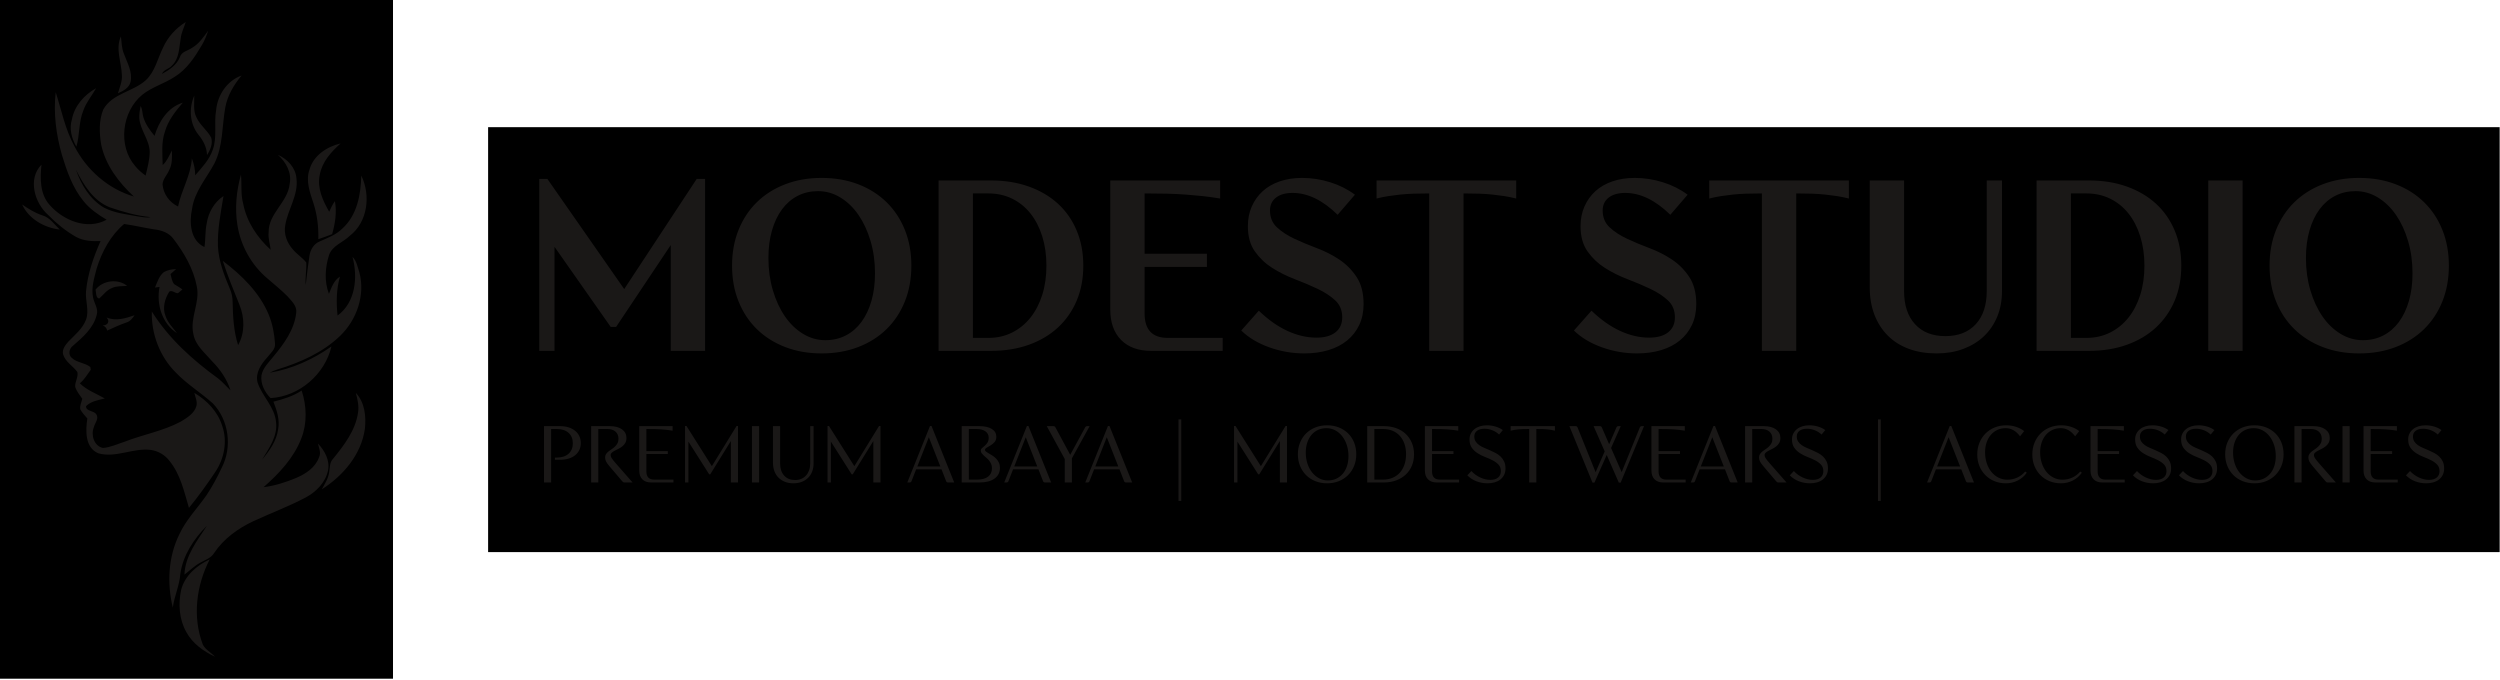
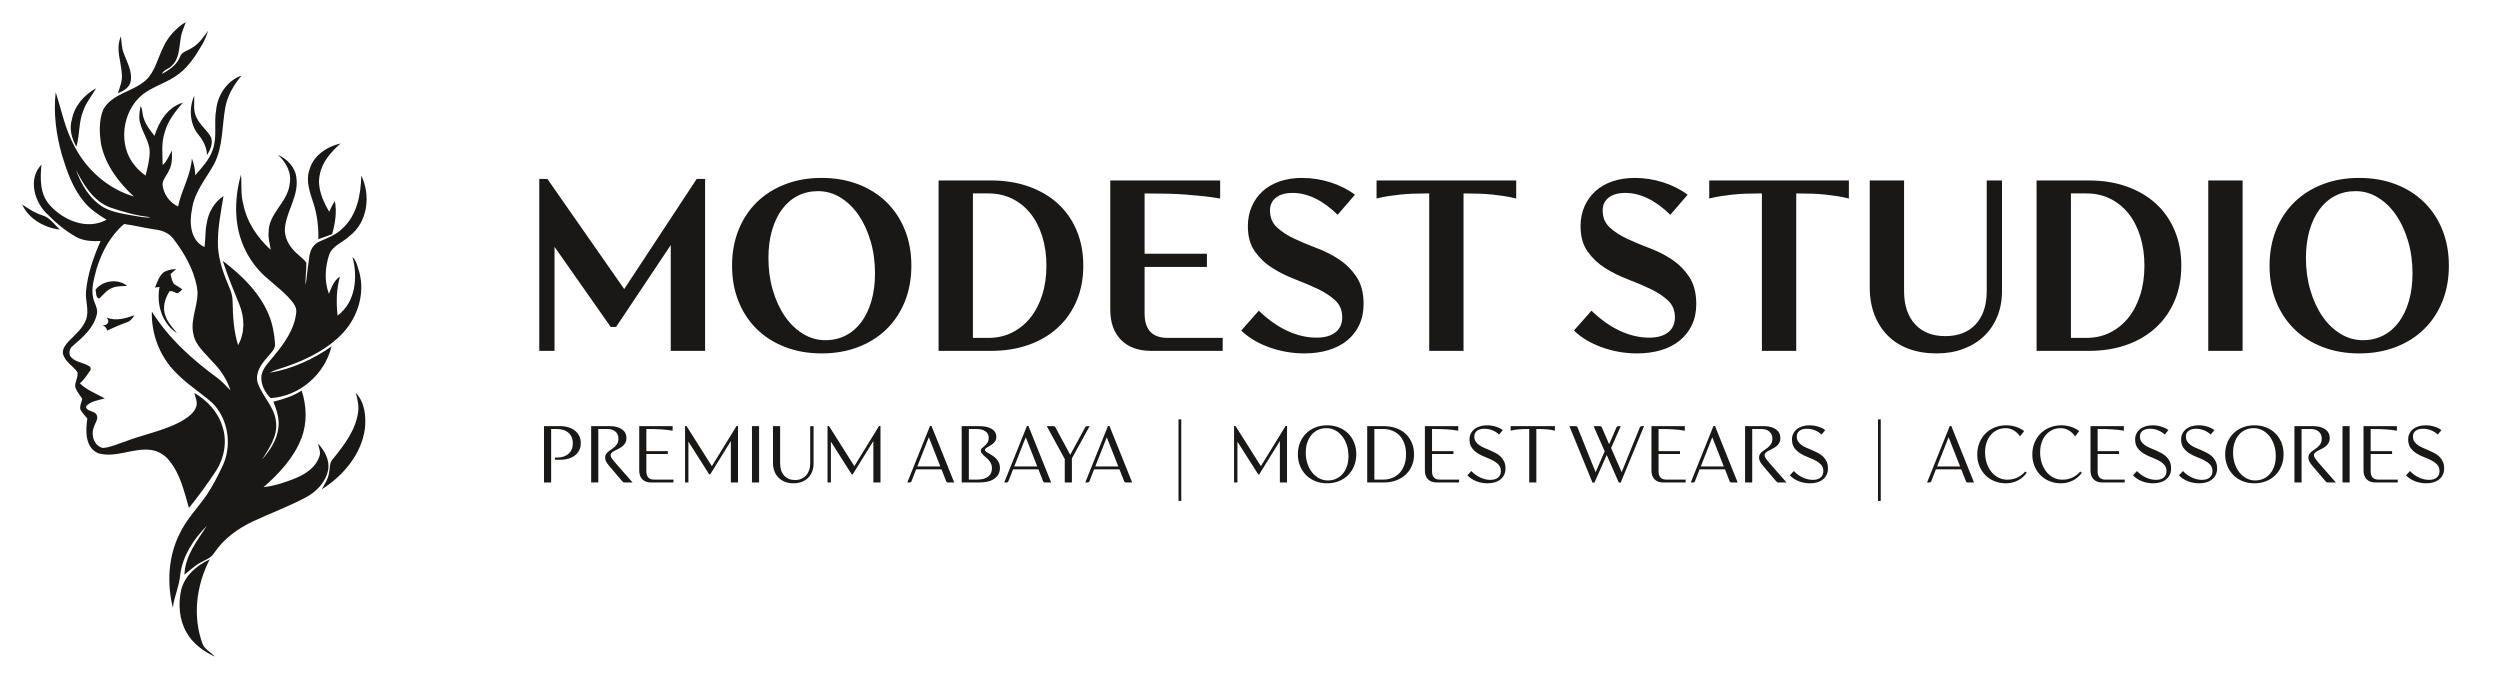
<svg xmlns="http://www.w3.org/2000/svg" version="1.1" width="368.0" height="100.0" viewBox="0 0 368.0 100.0">
  <g id="emblem" transform="matrix(0.325, 0, 0, 0.325, 0, 0)">
-     <path transform="matrix(1,0,0,-1,-209.4,451.1756)" d="M209.4 143.776H387.4V451.176H209.4Z" clip-rule="evenodd" />
    <path transform="matrix(1,0,0,-1,-209.4,451.1756)" d="M283.274 429.664C285.414 434.456 289.111 438.444 293.538 441.225 292.791 438.784 291.567 436.482 291.26 433.921 290.497 429.689 290.676 424.728 287.32 421.525 286.022 419.896 283.582 419.742 282.74 417.691 286.047 419.475 289.387 421.663 290.878 425.295 291.6 427.824 294.478 428.157 296.367 429.502 299.536 431.327 301.579 434.407 303.687 437.277 302.941 435.039 302.082 432.818 300.858 430.792 297.647 425.319 294.007 419.75 288.479 416.354 283.793 413.297 278.232 411.773 273.838 408.247 264.597 400.659 262.667 385.127 270.644 375.958 271.974 374.288 273.62 372.902 275.346 371.645 276.173 375.18 277.178 378.738 277.203 382.387 277.105 387.915 272.825 392.269 272.485 397.749 272.444 399.565 272.719 401.372 273.068 403.156 274.016 401.648 273.814 399.791 274.316 398.138 275.265 394.936 277.292 392.187 279.391 389.642 281.345 396.119 285.382 402.605 292.208 404.68 288.851 400.756 285.536 396.614 284.101 391.555 282.383 386.683 282.999 381.462 283.08 376.412 285.058 378.195 286.022 380.717 287.247 383.019 287.336 380.012 287.49 376.841 286.014 374.109 285.115 371.913 283.169 370.137 283.015 367.681 283.372 363.36 286.136 359.477 290.051 357.645 291.567 365.095 295.84 371.734 296.301 379.436 297.258 376.988 297.81 374.418 297.81 371.775 300.858 375.301 304.23 378.82 305.754 383.335 307.862 389.107 306.224 395.349 307.286 401.291 307.918 408.117 312.24 414.627 318.822 416.978 315.344 412.778 312.45 407.987 311.445 402.556 309.905 394.076 310.48 385.038 306.508 377.141 302.925 370.421 297.461 364.398 296.391 356.583 295.061 350.503 295.548 342.267 301.992 339.284 302.576 342.842 302.244 346.498 303.03 350.025 303.76 354.929 306.451 359.639 310.626 362.388 309.378 354.791 307.829 347.18 308.113 339.438 308.502 332.83 310.893 326.564 313.447 320.533 314.315 318.62 314.744 316.544 314.76 314.445 314.89 307.862 315.223 301.182 317.241 294.867 320.395 300.428 320.233 307.367 317.833 313.18 315.174 319.747 312.466 326.297 310.286 333.041 318.854 326.548 326.985 318.685 331.152 308.567 332.847 304.457 333.633 300.031 333.965 295.621 334.265 292.954 331.882 291.211 330.447 289.306 327.674 286.25 324.935 282.269 326.061 277.932 328.169 271.617 333.852 266.834 334.435 259.952 335.197 253.604 331.233 248.148 328.104 243.017 331.444 246.997 334.678 251.464 335.376 256.758 336.194 261.038 334.784 265.302 333.236 269.25 337.719 270.361 342.137 271.723 346.036 274.292 348.306 267.305 348.606 259.554 345.882 252.639 342.501 243.763 335.773 236.694 328.769 230.516 333.876 231.14 338.813 232.746 343.556 234.716 347.868 236.564 352.245 239.401 353.883 244.038 354.929 246.073 353.859 248.246 353.413 250.28 356.461 247.078 358.909 242.636 357.969 238.072 356.826 232.64 352.57 228.344 347.787 225.823 340.134 221.778 332.004 218.753 324.156 215.122 317.176 211.839 310.675 207.161 306.362 200.668 304.976 198.39 302.333 197.587 300.136 196.331 297.469 194.92 295.337 192.731 292.945 190.924 293.221 199.436 298.693 206.221 303.111 213.038 297.169 207.113 292.257 199.654 291.073 191.207 290.684 185.97 288.357 181.171 287.668 175.983 285.001 186.943 285.568 198.949 290.619 209.164 293.643 215.738 298.799 220.967 302.901 226.844 305.584 230.825 307.813 235.08 309.864 239.418 314.647 248.691 313.082 260.965 305.77 268.496 300.347 273.36 294.032 277.186 288.99 282.48 281.775 289.671 277.867 299.934 278.167 310.091 285.763 297.932 296.626 288.155 308.154 279.797 310.229 278.2 311.899 276.165 313.804 274.374 312.183 279.432 309.118 283.899 305.389 287.636 302.179 291.389 297.883 294.745 296.983 299.885 295.28 307.214 300.112 314.169 298.531 321.489 296.999 329.483 292.743 336.722 287.855 343.118 285.828 345.801 282.496 346.936 279.27 347.285 274.697 347.974 270.198 349.093 265.626 349.725 259.506 344.593 255.566 337.2 253.198 329.645 252.129 325.332 250.613 320.873 251.561 316.382 252.08 313.756 254.066 311.307 253.191 308.527 251.747 302.593 246.875 298.401 242.449 294.575 240.698 293.343 240.187 290.498 241.946 289.038 244.273 286.882 247.832 286.923 250.313 284.945 250.361 284.636 250.458 284.012 250.507 283.696 248.951 281.58 247.629 279.262 245.562 277.559 248.74 274.422 253.045 272.898 256.863 270.709 253.904 269.947 250.678 269.493 248.391 267.248 248.172 264.856 251.836 265.269 252.955 263.6 254.407 261.605 252.331 259.571 251.877 257.601 250.491 254.123 252.031 249.105 256.036 248.286 259.392 248.529 262.481 250.053 265.659 251.042 274.114 254.366 283.258 255.914 291.308 260.235 294.153 261.97 297.469 263.94 298.393 267.385 298.839 269.38 297.85 271.309 297.42 273.222 303.168 269.826 308.121 264.678 310.075 258.176 312.499 251.245 310.942 243.39 306.897 237.383 303.16 231.805 299.245 226.341 294.98 221.145 292.8 228.482 291.13 236.337 286.168 242.409 284.158 245.1 281.045 246.924 277.721 247.394 269.736 248.432 261.832 243.609 253.928 245.87 247.84 248.4 248.132 256.198 248.958 261.646 247.808 262.935 246.608 264.216 245.781 265.748 245.424 267.394 246.316 268.974 246.673 270.547 245.473 272.266 244.095 273.936 243.454 275.971 243.268 278.273 244.97 280.372 244.443 282.683 242.425 285.488 238.931 287.255 237.95 290.773 237.447 293.043 239.085 294.972 240.455 296.561 243.373 299.544 246.794 302.317 248.334 306.33 249.915 310.529 247.97 314.931 248.359 319.236 249.105 327.164 251.739 334.752 254.95 341.999 251.18 341.837 247.248 342.024 243.86 343.864 239.198 346.523 235.015 349.911 231.279 353.746 225.068 359.177 221.818 370.105 228.19 376.614 227.549 370.413 227.428 363.328 231.854 358.383 237.991 351.346 248.902 346.798 257.682 351.662 253.847 353.964 250.061 356.518 247.248 360.053 242.303 366.092 239.693 373.607 237.447 380.976 234.837 390.185 233.54 399.865 234.634 409.414 237.261 401.226 238.906 392.617 243.081 385.005 248.594 374.231 258.362 365.622 270.036 362.161 263.178 368.508 257.203 376.347 255.225 385.661 254.374 390.899 254.131 396.541 256.157 401.543 260.187 408.879 269.655 409.568 275.467 414.87 279.683 418.826 280.769 424.687 283.274 429.664ZM256.474 357.15C261.24 354.645 266.696 354.119 271.909 353.154 273.79 352.903 275.711 352.416 277.608 352.838 271.285 353.421 265.132 355.221 259.141 357.264 251.634 360.207 247.256 367.43 243.795 374.296 246.154 367.527 250.151 360.855 256.474 357.15ZM264.604 417.213C264.402 423.017 261.597 429.024 264.159 434.675 264.532 432.048 264.459 429.316 265.529 426.827 267.004 422.766 269.509 418.607 268.544 414.14 267.928 411.392 265.196 409.933 262.813 408.928 263.599 411.643 264.84 414.319 264.604 417.213ZM241.971 397.108C243.122 403.261 247.597 408.255 252.948 411.238 251.058 407.866 248.464 404.874 247.175 401.186 244.979 395.957 245.578 390.112 243.99 384.737 241.849 388.45 240.658 392.893 241.971 397.108ZM299.269 390.169C295.28 395.098 294.899 402.183 297.388 407.882 297.461 404.575 296.804 401.024 298.401 397.96 299.998 394.474 303.306 392.179 305.065 388.815 305.876 386.075 304.66 383.23 303.16 380.952 303.055 384.445 301.457 387.534 299.269 390.169ZM349.595 374.426C351.386 380.79 357.531 384.794 363.684 386.213 359.388 382.395 355.253 377.839 354.224 371.978 352.943 366.06 355.618 360.288 358.496 355.278 359.234 356.94 360.02 358.593 361.09 360.077 362.022 355.099 361.204 349.936 359.825 345.12 357.767 344.318 355.683 343.547 353.583 342.85 353.705 348.29 353.097 353.762 351.419 358.95 349.822 363.887 347.731 369.262 349.595 374.426ZM335.23 381.065C339.583 379.152 343.312 375.261 343.677 370.332 344.609 362.793 339.786 356.397 338.61 349.23 337.816 345.226 339.397 341.132 342.088 338.173 343.88 335.992 346.368 334.509 348.119 332.287 348.29 328.883 347.56 325.486 347.876 322.073 348.379 326.515 348.898 330.95 349.562 335.368 349.968 338.051 351.532 340.735 354.127 341.796 357.726 343.426 361.617 344.78 364.454 347.658 371.15 353.689 372.845 363.06 373.031 371.653 377.392 362.76 375.982 350.641 367.835 344.382 364.819 341.383 359.988 340.021 358.455 335.716 356.632 330.05 356.226 323.727 358.383 318.093 359.534 320.93 360.612 324.205 363.376 325.883 361.714 320.16 361.666 314.153 362.29 308.259 370.494 314.242 371.531 325.689 369.051 334.825 370.972 332.952 371.353 330.18 372.18 327.756 374.896 317.525 370.988 306.346 363.506 299.107 355.634 291.495 345.347 286.988 335.003 283.826 333.811 283.437 332.636 282.966 331.541 282.358 341.642 284.037 351.168 288.406 359.526 294.251 356.526 281.605 344.982 271.633 331.947 270.863 329.296 273.555 327.358 277.251 327.82 281.118 328.437 284.58 331.144 287.052 333.228 289.687 338.002 295.434 342.737 301.863 343.564 309.516 344.001 312.621 341.447 314.834 339.624 316.958 336.786 319.836 333.609 322.357 330.569 325.016 323.273 331.096 318.392 339.924 316.917 349.287 315.709 356.883 316.463 364.714 318.538 372.099 318.984 367.681 318.352 363.158 319.568 358.812 321.141 350.697 325.948 343.539 331.995 338.043 331.703 340.669 330.771 343.231 331.071 345.899 330.893 354.475 339.77 359.566 340.597 367.867 341.642 372.926 338.926 377.806 335.23 381.065ZM219.418 358.569C222.288 356.583 225.263 354.711 228.619 353.624 232.024 352.651 234.018 349.49 236.483 347.196 229.478 348.014 222.426 351.986 219.418 358.569ZM283.631 327.942C285.317 328.875 287.255 329.272 289.168 329.28 288.333 328.518 287.49 327.772 286.622 327.042 287.052 325.502 287.239 323.767 288.276 322.478 289.532 321.684 290.854 320.995 292.029 320.071 291.373 319.471 290.692 318.903 289.986 318.368 288.616 318.328 287.449 319.876 286.087 319.114 284.061 315.88 282.869 311.729 284.377 308.04 285.366 305.017 287.701 302.763 289.557 300.274 282.74 304.668 280.145 313.504 281.661 321.214 281.142 321.149 280.113 321.011 279.602 320.946 280.64 323.419 281.45 326.199 283.631 327.942ZM252.68 319.973C255.874 324.205 262.837 325.097 266.972 321.692 264.678 321.481 262.246 321.74 260.097 320.719 257.682 319.811 256.206 317.582 254.317 315.961 252.696 316.244 252.996 318.709 252.68 319.973ZM257.673 307.384C261.856 305.592 266.299 307.011 270.352 308.397 269.404 307.019 268.35 305.592 266.655 305.114 263.672 304.101 260.819 302.747 257.949 301.45 257.714 302.584 257.033 303.355 255.898 303.776 258.184 303.801 259.319 305.544 257.673 307.384ZM371.556 264.24C372.058 267.28 371.345 270.296 370.559 273.222 374.645 268.926 375.285 262.53 374.661 256.903 373.015 245.295 364.803 235.664 355.156 229.552 356.493 232 358.082 234.424 358.472 237.237 358.853 239.345 358.626 241.76 360.263 243.39 365.241 249.535 370.372 256.19 371.556 264.24ZM291.454 184.016C293.067 190.445 298.564 195.139 304.384 197.814 298.296 186.043 296.488 171.8 301.255 159.259 302.422 156.875 305.016 155.676 306.743 153.746 301.539 156.203 296.561 159.745 293.772 164.917 290.53 170.665 290.076 177.661 291.454 184.016" fill="#1A1817" />
  </g>
  <g id="wordmark" transform="matrix(0.75, 0, 0, 0.75, 71.85, 18.72)">
-     <path transform="matrix(1,0,0,-1,-100,138.3148)" d="M100 54.915H494.8V138.315H100Z" clip-rule="evenodd" />
    <path transform="matrix(1,0,0,-1,-100,138.3148)" d="M126.712 106.541 111.636 128.156H110.039V94.411H113.034V114.828L124.066 99.103H125.115L135.847 115.177V94.411H142.586V128.156H140.939ZM147.878 111.134C147.878 108.572 148.302 106.233 149.151 104.12 149.999 102.007 151.197 100.193 152.745 98.679 154.292 97.165 156.148 95.992 158.311 95.16 160.474 94.328 162.853 93.912 165.45 93.912 168.078 93.912 170.475 94.328 172.638 95.16 174.801 95.992 176.656 97.165 178.204 98.679 179.751 100.193 180.949 102.007 181.798 104.12 182.646 106.233 183.071 108.572 183.071 111.134 183.071 113.697 182.646 116.034 181.798 118.147 180.949 120.261 179.751 122.075 178.204 123.589 176.656 125.103 174.801 126.276 172.638 127.108 170.475 127.94 168.078 128.356 165.45 128.356 162.853 128.356 160.474 127.94 158.311 127.108 156.148 126.276 154.292 125.103 152.745 123.589 151.197 122.075 149.999 120.261 149.151 118.147 148.302 116.034 147.878 113.697 147.878 111.134ZM155.016 112.632C155.016 114.628 155.249 116.434 155.715 118.048 156.181 119.662 156.838 121.043 157.687 122.191 158.536 123.339 159.559 124.221 160.757 124.837 161.955 125.452 163.286 125.76 164.75 125.76 166.315 125.76 167.779 125.344 169.143 124.512 170.508 123.68 171.689 122.541 172.688 121.093 173.686 119.645 174.476 117.94 175.059 115.976 175.641 114.013 175.933 111.899 175.933 109.636 175.933 107.64 175.7 105.834 175.233 104.22 174.768 102.606 174.111 101.225 173.262 100.077 172.413 98.929 171.39 98.047 170.192 97.431 168.994 96.815 167.662 96.507 166.198 96.507 164.634 96.507 163.17 96.924 161.805 97.756 160.441 98.588 159.26 99.727 158.261 101.175 157.263 102.623 156.472 104.328 155.89 106.292 155.307 108.255 155.016 110.369 155.016 112.632ZM198.695 94.411C201.424 94.411 203.904 94.81 206.133 95.609 208.363 96.408 210.268 97.539 211.849 99.004 213.43 100.468 214.653 102.223 215.518 104.27 216.383 106.317 216.816 108.605 216.816 111.134 216.816 113.663 216.383 115.959 215.518 118.023 214.653 120.086 213.43 121.842 211.849 123.289 210.268 124.737 208.363 125.86 206.133 126.659 203.904 127.458 201.424 127.857 198.695 127.857H188.412V94.411ZM195.151 96.957V125.311H198.196C199.893 125.311 201.441 124.97 202.839 124.288 204.237 123.605 205.435 122.64 206.433 121.392 207.431 120.144 208.205 118.647 208.754 116.9 209.303 115.152 209.578 113.231 209.578 111.134 209.578 109.037 209.303 107.124 208.754 105.393 208.205 103.663 207.431 102.173 206.433 100.926 205.435 99.677 204.237 98.704 202.839 98.005 201.441 97.306 199.893 96.957 198.196 96.957ZM244.172 94.411V96.957H233.389C230.361 96.957 228.847 98.554 228.847 101.749V110.884H241.077V113.48H228.847V125.311C230.511 125.311 231.983 125.294 233.264 125.261 234.546 125.228 235.761 125.169 236.909 125.086 238.057 125.003 239.172 124.903 240.253 124.787 241.335 124.67 242.475 124.512 243.673 124.312V127.857H222.107V102.548C222.107 99.985 222.815 97.989 224.229 96.557 225.643 95.126 227.615 94.411 230.145 94.411ZM270.13 125.061C268.699 126.126 267.077 126.942 265.263 127.507 263.449 128.073 261.61 128.356 259.747 128.356 258.149 128.356 256.693 128.131 255.379 127.682 254.064 127.233 252.949 126.592 252.034 125.76 251.119 124.928 250.404 123.93 249.888 122.765 249.372 121.6 249.114 120.302 249.114 118.871 249.114 116.875 249.572 115.227 250.487 113.93 251.402 112.632 252.542 111.55 253.906 110.685 255.271 109.819 256.76 109.079 258.374 108.463 259.988 107.847 261.477 107.215 262.842 106.566 264.206 105.917 265.346 105.168 266.261 104.32 267.176 103.471 267.634 102.365 267.634 101 267.634 99.736 267.193 98.754 266.311 98.055 265.429 97.356 264.19 97.007 262.592 97.007 260.695 97.007 258.79 97.448 256.876 98.33 254.963 99.212 253.091 100.534 251.26 102.298L247.816 98.404C249.247 97.007 251.077 95.909 253.307 95.11 255.537 94.311 257.833 93.912 260.196 93.912 261.927 93.912 263.507 94.128 264.938 94.561 266.369 94.993 267.592 95.626 268.607 96.458 269.622 97.29 270.413 98.305 270.978 99.503 271.544 100.701 271.827 102.065 271.827 103.596 271.827 105.759 271.37 107.531 270.454 108.912 269.539 110.293 268.408 111.433 267.06 112.332 265.712 113.231 264.239 113.979 262.642 114.578 261.045 115.177 259.572 115.793 258.224 116.425 256.876 117.058 255.745 117.798 254.83 118.647 253.915 119.495 253.457 120.602 253.457 121.966 253.457 123.031 253.848 123.872 254.63 124.487 255.412 125.103 256.502 125.411 257.9 125.411 260.862 125.411 263.807 123.98 266.735 121.118ZM284.706 125.311V94.411H291.445V125.311C292.61 125.311 293.65 125.294 294.566 125.261 295.481 125.228 296.337 125.169 297.136 125.086 297.935 125.003 298.709 124.903 299.458 124.787 300.206 124.67 300.98 124.512 301.779 124.312V127.857H274.373V124.312C275.172 124.512 275.946 124.67 276.694 124.787 277.443 124.903 278.217 125.003 279.016 125.086 279.814 125.169 280.671 125.228 281.586 125.261 282.502 125.294 283.542 125.311 284.706 125.311ZM335.424 125.061C333.993 126.126 332.371 126.942 330.557 127.507 328.743 128.073 326.905 128.356 325.041 128.356 323.444 128.356 321.988 128.131 320.673 127.682 319.359 127.233 318.244 126.592 317.329 125.76 316.413 124.928 315.698 123.93 315.182 122.765 314.666 121.6 314.408 120.302 314.408 118.871 314.408 116.875 314.866 115.227 315.781 113.93 316.696 112.632 317.836 111.55 319.201 110.685 320.565 109.819 322.054 109.079 323.668 108.463 325.282 107.847 326.772 107.215 328.136 106.566 329.501 105.917 330.64 105.168 331.555 104.32 332.471 103.471 332.928 102.365 332.928 101 332.928 99.736 332.488 98.754 331.605 98.055 330.724 97.356 329.484 97.007 327.887 97.007 325.99 97.007 324.084 97.448 322.171 98.33 320.257 99.212 318.385 100.534 316.555 102.298L313.11 98.404C314.541 97.007 316.372 95.909 318.601 95.11 320.831 94.311 323.127 93.912 325.49 93.912 327.221 93.912 328.802 94.128 330.233 94.561 331.664 94.993 332.887 95.626 333.902 96.458 334.917 97.29 335.707 98.305 336.273 99.503 336.839 100.701 337.122 102.065 337.122 103.596 337.122 105.759 336.664 107.531 335.749 108.912 334.834 110.293 333.702 111.433 332.354 112.332 331.006 113.231 329.534 113.979 327.937 114.578 326.339 115.177 324.866 115.793 323.519 116.425 322.171 117.058 321.039 117.798 320.124 118.647 319.209 119.495 318.751 120.602 318.751 121.966 318.751 123.031 319.142 123.872 319.924 124.487 320.706 125.103 321.796 125.411 323.194 125.411 326.156 125.411 329.101 123.98 332.03 121.118ZM350.001 125.311V94.411H356.74V125.311C357.905 125.311 358.945 125.294 359.86 125.261 360.775 125.228 361.632 125.169 362.431 125.086 363.229 125.003 364.003 124.903 364.752 124.787 365.501 124.67 366.274 124.512 367.073 124.312V127.857H339.667V124.312C340.466 124.512 341.24 124.67 341.989 124.787 342.738 124.903 343.511 125.003 344.31 125.086 345.109 125.169 345.966 125.228 346.881 125.261 347.796 125.294 348.836 125.311 350.001 125.311ZM397.125 106.142V127.857H394.129V106.142C394.129 103.38 393.414 101.217 391.983 99.653 390.552 98.088 388.555 97.306 385.993 97.306 383.463 97.306 381.483 98.088 380.052 99.653 378.621 101.217 377.906 103.38 377.906 106.142V127.857H371.166V106.891C371.166 104.894 371.474 103.097 372.09 101.5 372.706 99.902 373.579 98.538 374.711 97.406 375.842 96.275 377.215 95.409 378.829 94.81 380.443 94.211 382.265 93.912 384.295 93.912 386.226 93.912 387.981 94.211 389.562 94.81 391.143 95.409 392.49 96.241 393.605 97.306 394.72 98.371 395.585 99.653 396.201 101.15 396.817 102.648 397.125 104.312 397.125 106.142ZM414.197 94.411C416.926 94.411 419.405 94.81 421.635 95.609 423.865 96.408 425.77 97.539 427.351 99.004 428.932 100.468 430.154 102.223 431.02 104.27 431.885 106.317 432.317 108.605 432.317 111.134 432.317 113.663 431.885 115.959 431.02 118.023 430.154 120.086 428.932 121.842 427.351 123.289 425.77 124.737 423.865 125.86 421.635 126.659 419.405 127.458 416.926 127.857 414.197 127.857H403.913V94.411ZM410.653 96.957V125.311H413.697C415.395 125.311 416.942 124.97 418.34 124.288 419.738 123.605 420.936 122.64 421.935 121.392 422.933 120.144 423.706 118.647 424.255 116.9 424.805 115.152 425.079 113.231 425.079 111.134 425.079 109.037 424.805 107.124 424.255 105.393 423.706 103.663 422.933 102.173 421.935 100.926 420.936 99.677 419.738 98.704 418.34 98.005 416.942 97.306 415.395 96.957 413.697 96.957ZM444.348 94.411V127.857H437.609V94.411ZM449.639 111.134C449.639 108.572 450.064 106.233 450.913 104.12 451.761 102.007 452.959 100.193 454.507 98.679 456.054 97.165 457.909 95.992 460.073 95.16 462.236 94.328 464.615 93.912 467.211 93.912 469.84 93.912 472.236 94.328 474.399 95.16 476.563 95.992 478.418 97.165 479.965 98.679 481.513 100.193 482.711 102.007 483.56 104.12 484.408 106.233 484.832 108.572 484.832 111.134 484.832 113.697 484.408 116.034 483.56 118.147 482.711 120.261 481.513 122.075 479.965 123.589 478.418 125.103 476.563 126.276 474.399 127.108 472.236 127.94 469.84 128.356 467.211 128.356 464.615 128.356 462.236 127.94 460.073 127.108 457.909 126.276 456.054 125.103 454.507 123.589 452.959 122.075 451.761 120.261 450.913 118.147 450.064 116.034 449.639 113.697 449.639 111.134ZM456.778 112.632C456.778 114.628 457.011 116.434 457.477 118.048 457.943 119.662 458.6 121.043 459.448 122.191 460.297 123.339 461.32 124.221 462.519 124.837 463.717 125.452 465.048 125.76 466.512 125.76 468.076 125.76 469.541 125.344 470.905 124.512 472.269 123.68 473.451 122.541 474.449 121.093 475.448 119.645 476.238 117.94 476.821 115.976 477.403 114.013 477.694 111.899 477.694 109.636 477.694 107.64 477.461 105.834 476.995 104.22 476.529 102.606 475.872 101.225 475.023 100.077 474.175 98.929 473.151 98.047 471.954 97.431 470.755 96.815 469.424 96.507 467.96 96.507 466.396 96.507 464.932 96.924 463.567 97.756 462.203 98.588 461.021 99.727 460.023 101.175 459.024 102.623 458.234 104.328 457.652 106.292 457.069 108.255 456.778 110.369 456.778 112.632" fill="#1A1817" />
    <path transform="matrix(1,0,0,-1,-100,138.3148)" d="M112.369 68.583V79.076H113.458C114.448 79.076 115.224 78.826 115.784 78.326 116.345 77.825 116.626 77.14 116.626 76.272 116.626 75.403 116.345 74.718 115.784 74.218 115.224 73.717 114.448 73.467 113.458 73.467H113.111V73.038H114.135C114.75 73.038 115.309 73.115 115.809 73.269 116.309 73.423 116.736 73.643 117.088 73.929 117.44 74.215 117.712 74.559 117.904 74.96 118.097 75.361 118.193 75.809 118.193 76.304 118.193 76.81 118.097 77.267 117.904 77.674 117.712 78.081 117.437 78.43 117.08 78.722 116.722 79.013 116.296 79.239 115.801 79.398 115.306 79.557 114.75 79.637 114.135 79.637H110.967V68.583ZM128.356 68.583 125.04 72.361C124.842 72.592 124.677 72.79 124.545 72.955 124.413 73.12 124.312 73.261 124.24 73.376 124.168 73.492 124.119 73.593 124.092 73.681 124.064 73.769 124.05 73.863 124.05 73.962 124.05 74.149 124.127 74.308 124.281 74.44 124.435 74.572 124.628 74.699 124.859 74.82 125.09 74.941 125.337 75.067 125.601 75.199 125.865 75.331 126.113 75.488 126.344 75.669 126.575 75.851 126.767 76.074 126.921 76.338 127.075 76.602 127.152 76.926 127.152 77.311 127.152 78.026 126.861 78.592 126.278 79.01 125.695 79.428 124.903 79.637 123.902 79.637H120.223V68.583H121.625V79.076H123.407C124.078 79.076 124.609 78.906 124.999 78.565 125.389 78.224 125.585 77.756 125.585 77.162 125.585 76.81 125.519 76.514 125.387 76.272 125.255 76.029 125.093 75.815 124.9 75.628 124.708 75.441 124.499 75.276 124.273 75.133 124.047 74.99 123.839 74.842 123.646 74.688 123.454 74.534 123.291 74.363 123.159 74.176 123.027 73.989 122.962 73.764 122.962 73.5 122.962 73.225 123.022 72.963 123.143 72.716 123.264 72.469 123.484 72.158 123.803 71.784L126.327 68.814C126.437 68.66 126.575 68.583 126.74 68.583ZM136.375 68.583V69.144H132.596C131.574 69.144 131.062 69.683 131.062 70.761V74.176H135.269V74.737H131.062V79.076C131.678 79.076 132.223 79.071 132.695 79.06 133.168 79.049 133.603 79.03 133.999 79.002 134.395 78.975 134.769 78.942 135.121 78.903 135.473 78.865 135.836 78.812 136.21 78.746V79.637H129.66V70.926C129.66 70.189 129.863 69.614 130.27 69.202 130.677 68.79 131.244 68.583 131.97 68.583ZM143.915 71.784 138.932 79.67H138.652V68.583H139.311V76.602L143.387 70.184H143.601L147.643 76.717V68.583H149.046V79.67H148.765ZM153.187 68.583V79.637H151.785V68.583ZM163.878 72.312V79.637H163.218V72.328C163.218 71.833 163.147 71.385 163.004 70.984 162.861 70.582 162.66 70.239 162.401 69.953 162.143 69.666 161.832 69.447 161.469 69.293 161.106 69.139 160.699 69.062 160.249 69.062 159.335 69.062 158.618 69.356 158.095 69.944 157.573 70.533 157.311 71.327 157.311 72.328V79.637H155.909V72.46C155.909 71.844 156.003 71.289 156.19 70.794 156.377 70.299 156.646 69.875 156.998 69.524 157.35 69.172 157.774 68.9 158.268 68.707 158.763 68.514 159.313 68.418 159.918 68.418 160.523 68.418 161.068 68.512 161.552 68.698 162.036 68.886 162.451 69.15 162.797 69.49 163.144 69.832 163.411 70.241 163.598 70.72 163.785 71.198 163.878 71.729 163.878 72.312ZM171.88 71.784 166.897 79.67H166.617V68.583H167.277V76.602L171.352 70.184H171.566L175.609 76.717V68.583H177.011V79.67H176.731ZM190.259 68.583H191.48L187.026 79.67H186.729L182.274 68.583H182.736C182.912 68.583 183.033 68.666 183.099 68.831L184.006 71.157H188.989L189.896 68.831C189.962 68.666 190.083 68.583 190.259 68.583ZM184.238 71.718 186.498 77.46 188.758 71.718ZM192.949 68.583H196.463C197.717 68.583 198.696 68.839 199.4 69.35 200.104 69.862 200.456 70.563 200.456 71.454 200.456 71.85 200.384 72.196 200.241 72.493 200.098 72.79 199.917 73.052 199.696 73.277 199.477 73.502 199.24 73.695 198.987 73.854 198.734 74.014 198.498 74.157 198.278 74.283 198.058 74.41 197.876 74.525 197.733 74.63 197.59 74.734 197.519 74.842 197.519 74.952 197.519 75.128 197.634 75.282 197.865 75.413 198.096 75.546 198.352 75.697 198.632 75.867 198.913 76.038 199.169 76.252 199.4 76.511 199.631 76.769 199.746 77.118 199.746 77.558 199.746 78.207 199.452 78.716 198.863 79.085 198.275 79.453 197.464 79.637 196.43 79.637H192.949ZM194.351 69.144V79.076H195.852C196.589 79.076 197.172 78.925 197.601 78.623 198.03 78.32 198.245 77.905 198.245 77.377 198.245 76.97 198.165 76.645 198.005 76.404 197.846 76.162 197.667 75.955 197.469 75.785 197.271 75.615 197.093 75.46 196.933 75.323 196.774 75.185 196.694 75.018 196.694 74.82 196.694 74.644 196.749 74.481 196.859 74.333 196.969 74.184 197.104 74.036 197.263 73.888 197.423 73.739 197.599 73.585 197.791 73.425 197.984 73.266 198.16 73.087 198.319 72.889 198.478 72.691 198.613 72.471 198.723 72.229 198.833 71.987 198.888 71.707 198.888 71.388 198.888 70.662 198.635 70.106 198.129 69.722 197.623 69.337 196.897 69.144 195.951 69.144ZM209.282 68.583H210.503L206.049 79.67H205.752L201.297 68.583H201.759C201.935 68.583 202.056 68.666 202.122 68.831L203.03 71.157H208.012L208.919 68.831C208.985 68.666 209.106 68.583 209.282 68.583ZM203.261 71.718 205.521 77.46 207.781 71.718ZM213.176 73.186V68.583H214.578V73.318L218.06 79.637H217.581C217.405 79.637 217.273 79.56 217.185 79.406L214.249 74.011 211.345 79.406C211.257 79.56 211.125 79.637 210.949 79.637H209.645ZM225.187 68.583H226.408L221.953 79.67H221.656L217.202 68.583H217.664C217.84 68.583 217.961 68.666 218.026 68.831L218.934 71.157H223.917L224.824 68.831C224.89 68.666 225.011 68.583 225.187 68.583ZM219.165 71.718 221.425 77.46 223.686 71.718ZM235.499 80.957V64.953H236.043V80.957ZM251.667 71.784 246.685 79.67H246.404V68.583H247.064V76.602L251.139 70.184H251.354L255.396 76.717V68.583H256.798V79.67H256.518ZM258.927 74.11C258.927 73.285 259.07 72.524 259.356 71.825 259.642 71.127 260.038 70.525 260.544 70.019 261.05 69.513 261.654 69.119 262.359 68.839 263.062 68.558 263.832 68.418 264.668 68.418 265.504 68.418 266.272 68.558 266.97 68.839 267.668 69.119 268.271 69.513 268.777 70.019 269.283 70.525 269.679 71.127 269.965 71.825 270.251 72.524 270.393 73.285 270.393 74.11 270.393 74.946 270.253 75.713 269.973 76.412 269.692 77.11 269.299 77.71 268.793 78.21 268.287 78.711 267.682 79.101 266.978 79.382 266.274 79.662 265.504 79.802 264.668 79.802 263.832 79.802 263.062 79.662 262.359 79.382 261.654 79.101 261.05 78.711 260.544 78.21 260.038 77.71 259.642 77.11 259.356 76.412 259.07 75.713 258.927 74.946 258.927 74.11ZM260.478 74.457C260.478 75.172 260.577 75.823 260.775 76.412 260.973 77 261.248 77.504 261.599 77.921 261.952 78.339 262.378 78.664 262.878 78.895 263.379 79.126 263.932 79.241 264.536 79.241 265.152 79.241 265.724 79.101 266.252 78.821 266.78 78.54 267.237 78.155 267.622 77.666 268.007 77.176 268.309 76.599 268.529 75.933 268.749 75.268 268.859 74.545 268.859 73.764 268.859 73.049 268.763 72.397 268.57 71.809 268.378 71.22 268.103 70.717 267.745 70.299 267.388 69.881 266.962 69.556 266.467 69.326 265.972 69.094 265.422 68.979 264.817 68.979 264.201 68.979 263.629 69.119 263.101 69.4 262.573 69.68 262.114 70.065 261.723 70.555 261.333 71.044 261.028 71.622 260.808 72.287 260.588 72.952 260.478 73.676 260.478 74.457ZM275.805 68.583C276.685 68.583 277.488 68.718 278.214 68.987 278.94 69.257 279.564 69.634 280.087 70.118 280.609 70.601 281.013 71.182 281.299 71.858 281.585 72.535 281.728 73.285 281.728 74.11 281.728 74.935 281.585 75.686 281.299 76.362 281.013 77.039 280.612 77.622 280.095 78.111 279.578 78.601 278.954 78.978 278.222 79.241 277.491 79.505 276.685 79.637 275.805 79.637H272.538V68.583ZM273.941 69.144V79.076H275.64C276.333 79.076 276.957 78.961 277.513 78.73 278.068 78.499 278.541 78.169 278.932 77.74 279.322 77.311 279.625 76.791 279.839 76.181 280.054 75.57 280.161 74.886 280.161 74.127 280.161 73.368 280.054 72.68 279.839 72.064 279.625 71.448 279.322 70.926 278.932 70.497 278.541 70.068 278.068 69.735 277.513 69.499 276.957 69.262 276.333 69.144 275.64 69.144ZM290.572 68.583V69.144H286.793C285.771 69.144 285.259 69.683 285.259 70.761V74.176H289.466V74.737H285.259V79.076C285.875 79.076 286.419 79.071 286.892 79.06 287.365 79.049 287.8 79.03 288.196 79.002 288.592 78.975 288.966 78.942 289.317 78.903 289.67 78.865 290.033 78.812 290.407 78.746V79.637H283.857V70.926C283.857 70.189 284.06 69.614 284.467 69.202 284.874 68.79 285.441 68.583 286.166 68.583ZM299.151 78.862C298.755 79.159 298.279 79.39 297.724 79.555 297.168 79.72 296.605 79.802 296.033 79.802 295.527 79.802 295.065 79.736 294.647 79.604 294.229 79.472 293.869 79.282 293.566 79.035 293.264 78.788 293.03 78.496 292.865 78.16 292.7 77.825 292.617 77.448 292.617 77.03 292.617 76.359 292.769 75.812 293.071 75.389 293.374 74.965 293.753 74.608 294.21 74.317 294.666 74.025 295.161 73.778 295.694 73.574 296.228 73.371 296.723 73.151 297.179 72.914 297.636 72.677 298.015 72.397 298.318 72.073 298.62 71.748 298.771 71.327 298.771 70.811 298.771 70.271 298.59 69.851 298.227 69.548 297.864 69.246 297.358 69.094 296.709 69.094 296.049 69.094 295.384 69.251 294.713 69.565 294.042 69.878 293.464 70.299 292.981 70.827L292.188 69.985C292.43 69.733 292.703 69.507 293.005 69.309 293.308 69.111 293.632 68.946 293.979 68.814 294.325 68.682 294.682 68.583 295.051 68.517 295.419 68.451 295.785 68.418 296.148 68.418 296.643 68.418 297.105 68.478 297.534 68.6 297.963 68.721 298.337 68.905 298.656 69.152 298.975 69.4 299.225 69.705 299.407 70.068 299.588 70.431 299.679 70.855 299.679 71.338 299.679 71.867 299.591 72.317 299.415 72.691 299.239 73.065 299.008 73.39 298.722 73.665 298.436 73.94 298.109 74.173 297.74 74.366 297.372 74.559 296.998 74.737 296.618 74.902 296.239 75.067 295.865 75.227 295.497 75.381 295.128 75.534 294.801 75.713 294.515 75.917 294.229 76.12 293.998 76.357 293.822 76.626 293.646 76.896 293.558 77.223 293.558 77.608 293.558 78.081 293.734 78.452 294.086 78.722 294.438 78.991 294.927 79.126 295.554 79.126 296.082 79.126 296.596 79.027 297.097 78.829 297.597 78.631 298.04 78.35 298.425 77.987ZM304.332 79.076V68.583H305.734V79.076C306.185 79.076 306.584 79.071 306.93 79.06 307.277 79.049 307.59 79.03 307.871 79.002 308.151 78.975 308.412 78.942 308.654 78.903 308.896 78.865 309.138 78.812 309.38 78.746V79.637H300.685V78.746C300.938 78.812 301.186 78.865 301.428 78.903 301.67 78.942 301.931 78.975 302.212 79.002 302.492 79.03 302.803 79.049 303.144 79.06 303.485 79.071 303.88 79.076 304.332 79.076ZM317.366 70.596 313.818 79.39C313.741 79.555 313.62 79.637 313.455 79.637H312.218L316.755 68.55H317.135L319.544 73.978 321.919 68.55H322.282L326.869 79.637H326.424C326.248 79.637 326.121 79.555 326.044 79.39L322.48 70.612 320.401 75.348 322.299 79.637H321.837C321.661 79.637 321.534 79.555 321.457 79.39L320.022 76.09 318.587 79.39C318.51 79.555 318.383 79.637 318.207 79.637H316.97L319.148 74.688ZM335.036 68.583V69.144H331.257C330.235 69.144 329.723 69.683 329.723 70.761V74.176H333.93V74.737H329.723V79.076C330.339 79.076 330.884 79.071 331.356 79.06 331.83 79.049 332.264 79.03 332.66 79.002 333.056 78.975 333.43 78.942 333.782 78.903 334.134 78.865 334.497 78.812 334.871 78.746V79.637H328.321V70.926C328.321 70.189 328.524 69.614 328.931 69.202 329.338 68.79 329.905 68.583 330.63 68.583ZM344.028 68.583H345.248L340.794 79.67H340.497L336.042 68.583H336.504C336.68 68.583 336.801 68.666 336.867 68.831L337.775 71.157H342.757L343.664 68.831C343.731 68.666 343.852 68.583 344.028 68.583ZM338.006 71.718 340.266 77.46 342.526 71.718ZM354.834 68.583 351.518 72.361C351.32 72.592 351.155 72.79 351.023 72.955 350.891 73.12 350.789 73.261 350.718 73.376 350.646 73.492 350.597 73.593 350.569 73.681 350.542 73.769 350.528 73.863 350.528 73.962 350.528 74.149 350.605 74.308 350.759 74.44 350.913 74.572 351.105 74.699 351.337 74.82 351.567 74.941 351.815 75.067 352.079 75.199 352.343 75.331 352.591 75.488 352.821 75.669 353.052 75.851 353.245 76.074 353.399 76.338 353.553 76.602 353.63 76.926 353.63 77.311 353.63 78.026 353.338 78.592 352.755 79.01 352.172 79.428 351.38 79.637 350.38 79.637H346.7V68.583H348.103V79.076H349.885C350.555 79.076 351.086 78.906 351.477 78.565 351.867 78.224 352.062 77.756 352.062 77.162 352.062 76.81 351.996 76.514 351.865 76.272 351.733 76.029 351.57 75.815 351.378 75.628 351.185 75.441 350.976 75.276 350.751 75.133 350.525 74.99 350.316 74.842 350.124 74.688 349.931 74.534 349.769 74.363 349.637 74.176 349.505 73.989 349.439 73.764 349.439 73.5 349.439 73.225 349.5 72.963 349.621 72.716 349.742 72.469 349.962 72.158 350.281 71.784L352.805 68.814C352.915 68.66 353.052 68.583 353.217 68.583ZM362.44 78.862C362.044 79.159 361.568 79.39 361.013 79.555 360.457 79.72 359.894 79.802 359.322 79.802 358.816 79.802 358.354 79.736 357.936 79.604 357.518 79.472 357.158 79.282 356.855 79.035 356.553 78.788 356.319 78.496 356.154 78.16 355.989 77.825 355.906 77.448 355.906 77.03 355.906 76.359 356.058 75.812 356.36 75.389 356.663 74.965 357.042 74.608 357.499 74.317 357.955 74.025 358.45 73.778 358.983 73.574 359.517 73.371 360.012 73.151 360.468 72.914 360.925 72.677 361.304 72.397 361.607 72.073 361.909 71.748 362.06 71.327 362.06 70.811 362.06 70.271 361.879 69.851 361.516 69.548 361.153 69.246 360.647 69.094 359.998 69.094 359.338 69.094 358.673 69.251 358.002 69.565 357.331 69.878 356.753 70.299 356.27 70.827L355.478 69.985C355.719 69.733 355.992 69.507 356.294 69.309 356.597 69.111 356.921 68.946 357.268 68.814 357.614 68.682 357.971 68.583 358.34 68.517 358.709 68.451 359.074 68.418 359.437 68.418 359.932 68.418 360.394 68.478 360.823 68.6 361.252 68.721 361.626 68.905 361.945 69.152 362.264 69.4 362.514 69.705 362.696 70.068 362.877 70.431 362.968 70.855 362.968 71.338 362.968 71.867 362.88 72.317 362.704 72.691 362.528 73.065 362.297 73.39 362.011 73.665 361.725 73.94 361.398 74.173 361.029 74.366 360.661 74.559 360.287 74.737 359.908 74.902 359.528 75.067 359.154 75.227 358.786 75.381 358.417 75.534 358.09 75.713 357.804 75.917 357.518 76.12 357.287 76.357 357.111 76.626 356.935 76.896 356.847 77.223 356.847 77.608 356.847 78.081 357.023 78.452 357.375 78.722 357.727 78.991 358.216 79.126 358.843 79.126 359.371 79.126 359.885 79.027 360.386 78.829 360.886 78.631 361.329 78.35 361.714 77.987ZM372.785 80.957V64.953H373.329V80.957ZM390.406 68.583H391.626L387.172 79.67H386.875L382.42 68.583H382.882C383.058 68.583 383.179 68.666 383.245 68.831L384.153 71.157H389.135L390.042 68.831C390.108 68.666 390.229 68.583 390.406 68.583ZM384.384 71.718 386.644 77.46 388.904 71.718ZM392.27 74.077C392.27 73.252 392.41 72.496 392.691 71.809 392.971 71.121 393.362 70.525 393.862 70.019 394.363 69.513 394.957 69.119 395.644 68.839 396.331 68.558 397.082 68.418 397.896 68.418 398.721 68.418 399.494 68.6 400.214 68.963 400.935 69.326 401.526 69.837 401.988 70.497L401.674 70.728C401.235 70.211 400.715 69.815 400.115 69.54 399.516 69.265 398.87 69.128 398.176 69.128 397.55 69.128 396.969 69.262 396.436 69.532 395.902 69.801 395.44 70.175 395.05 70.654 394.659 71.132 394.354 71.701 394.134 72.361 393.914 73.021 393.804 73.736 393.804 74.506 393.804 75.21 393.904 75.851 394.101 76.428 394.299 77.006 394.577 77.504 394.935 77.921 395.292 78.339 395.718 78.664 396.213 78.895 396.708 79.126 397.258 79.241 397.863 79.241 398.391 79.241 398.894 79.106 399.373 78.837 399.851 78.568 400.283 78.169 400.668 77.641L401.476 78.664C401.036 79.016 400.509 79.293 399.892 79.497 399.277 79.701 398.633 79.802 397.962 79.802 397.137 79.802 396.375 79.659 395.677 79.373 394.979 79.088 394.379 78.692 393.879 78.186 393.378 77.68 392.985 77.077 392.699 76.379 392.413 75.68 392.27 74.913 392.27 74.077ZM403.077 74.077C403.077 73.252 403.217 72.496 403.498 71.809 403.778 71.121 404.169 70.525 404.669 70.019 405.17 69.513 405.763 69.119 406.451 68.839 407.138 68.558 407.889 68.418 408.703 68.418 409.528 68.418 410.3 68.6 411.021 68.963 411.741 69.326 412.333 69.837 412.795 70.497L412.481 70.728C412.041 70.211 411.521 69.815 410.922 69.54 410.323 69.265 409.676 69.128 408.983 69.128 408.356 69.128 407.776 69.262 407.243 69.532 406.709 69.801 406.247 70.175 405.857 70.654 405.466 71.132 405.161 71.701 404.941 72.361 404.721 73.021 404.611 73.736 404.611 74.506 404.611 75.21 404.71 75.851 404.908 76.428 405.106 77.006 405.384 77.504 405.741 77.921 406.099 78.339 406.525 78.664 407.02 78.895 407.515 79.126 408.065 79.241 408.67 79.241 409.198 79.241 409.701 79.106 410.18 78.837 410.658 78.568 411.09 78.169 411.475 77.641L412.283 78.664C411.843 79.016 411.315 79.293 410.699 79.497 410.083 79.701 409.44 79.802 408.769 79.802 407.944 79.802 407.182 79.659 406.484 79.373 405.786 79.088 405.186 78.692 404.685 78.186 404.185 77.68 403.792 77.077 403.506 76.379 403.22 75.68 403.077 74.913 403.077 74.077ZM421.209 68.583V69.144H417.431C416.408 69.144 415.896 69.683 415.896 70.761V74.176H420.104V74.737H415.896V79.076C416.512 79.076 417.057 79.071 417.53 79.06 418.003 79.049 418.437 79.03 418.833 79.002 419.229 78.975 419.603 78.942 419.955 78.903 420.307 78.865 420.67 78.812 421.044 78.746V79.637H414.494V70.926C414.494 70.189 414.698 69.614 415.104 69.202 415.511 68.79 416.078 68.583 416.804 68.583ZM429.788 78.862C429.392 79.159 428.917 79.39 428.361 79.555 427.806 79.72 427.242 79.802 426.67 79.802 426.164 79.802 425.702 79.736 425.284 79.604 424.866 79.472 424.506 79.282 424.204 79.035 423.901 78.788 423.667 78.496 423.502 78.16 423.337 77.825 423.255 77.448 423.255 77.03 423.255 76.359 423.406 75.812 423.709 75.389 424.011 74.965 424.39 74.608 424.847 74.317 425.303 74.025 425.798 73.778 426.332 73.574 426.865 73.371 427.36 73.151 427.817 72.914 428.273 72.677 428.653 72.397 428.955 72.073 429.258 71.748 429.409 71.327 429.409 70.811 429.409 70.271 429.227 69.851 428.864 69.548 428.502 69.246 427.995 69.094 427.347 69.094 426.687 69.094 426.021 69.251 425.35 69.565 424.679 69.878 424.102 70.299 423.618 70.827L422.826 69.985C423.068 69.733 423.34 69.507 423.643 69.309 423.945 69.111 424.27 68.946 424.616 68.814 424.962 68.682 425.32 68.583 425.688 68.517 426.057 68.451 426.423 68.418 426.786 68.418 427.281 68.418 427.743 68.478 428.171 68.6 428.6 68.721 428.974 68.905 429.293 69.152 429.612 69.4 429.863 69.705 430.044 70.068 430.226 70.431 430.316 70.855 430.316 71.338 430.316 71.867 430.228 72.317 430.052 72.691 429.876 73.065 429.645 73.39 429.36 73.665 429.074 73.94 428.746 74.173 428.378 74.366 428.009 74.559 427.635 74.737 427.256 74.902 426.876 75.067 426.502 75.227 426.134 75.381 425.765 75.534 425.438 75.713 425.152 75.917 424.866 76.12 424.635 76.357 424.459 76.626 424.283 76.896 424.195 77.223 424.195 77.608 424.195 78.081 424.371 78.452 424.723 78.722 425.075 78.991 425.565 79.126 426.192 79.126 426.72 79.126 427.234 79.027 427.734 78.829 428.235 78.631 428.678 78.35 429.062 77.987ZM438.813 78.862C438.417 79.159 437.942 79.39 437.386 79.555 436.831 79.72 436.267 79.802 435.695 79.802 435.189 79.802 434.727 79.736 434.309 79.604 433.891 79.472 433.531 79.282 433.228 79.035 432.926 78.788 432.692 78.496 432.527 78.16 432.362 77.825 432.28 77.448 432.28 77.03 432.28 76.359 432.431 75.812 432.734 75.389 433.036 74.965 433.415 74.608 433.872 74.317 434.328 74.025 434.823 73.778 435.357 73.574 435.89 73.371 436.385 73.151 436.842 72.914 437.298 72.677 437.678 72.397 437.98 72.073 438.283 71.748 438.434 71.327 438.434 70.811 438.434 70.271 438.252 69.851 437.889 69.548 437.526 69.246 437.02 69.094 436.372 69.094 435.712 69.094 435.046 69.251 434.375 69.565 433.704 69.878 433.127 70.299 432.643 70.827L431.851 69.985C432.093 69.733 432.365 69.507 432.668 69.309 432.97 69.111 433.295 68.946 433.641 68.814 433.987 68.682 434.345 68.583 434.713 68.517 435.082 68.451 435.447 68.418 435.811 68.418 436.305 68.418 436.768 68.478 437.197 68.6 437.625 68.721 437.999 68.905 438.318 69.152 438.637 69.4 438.888 69.705 439.069 70.068 439.25 70.431 439.341 70.855 439.341 71.338 439.341 71.867 439.253 72.317 439.077 72.691 438.901 73.065 438.67 73.39 438.385 73.665 438.099 73.94 437.771 74.173 437.403 74.366 437.034 74.559 436.66 74.737 436.281 74.902 435.901 75.067 435.527 75.227 435.159 75.381 434.79 75.534 434.463 75.713 434.177 75.917 433.891 76.12 433.66 76.357 433.484 76.626 433.308 76.896 433.22 77.223 433.22 77.608 433.22 78.081 433.396 78.452 433.748 78.722 434.1 78.991 434.59 79.126 435.216 79.126 435.745 79.126 436.259 79.027 436.759 78.829 437.26 78.631 437.702 78.35 438.087 77.987ZM440.925 74.11C440.925 73.285 441.068 72.524 441.354 71.825 441.64 71.127 442.036 70.525 442.542 70.019 443.048 69.513 443.653 69.119 444.357 68.839 445.061 68.558 445.831 68.418 446.667 68.418 447.503 68.418 448.27 68.558 448.969 68.839 449.667 69.119 450.269 69.513 450.775 70.019 451.281 70.525 451.677 71.127 451.963 71.825 452.249 72.524 452.392 73.285 452.392 74.11 452.392 74.946 452.252 75.713 451.971 76.412 451.691 77.11 451.297 77.71 450.791 78.21 450.285 78.711 449.68 79.101 448.977 79.382 448.273 79.662 447.503 79.802 446.667 79.802 445.831 79.802 445.061 79.662 444.357 79.382 443.653 79.101 443.048 78.711 442.542 78.21 442.036 77.71 441.64 77.11 441.354 76.412 441.068 75.713 440.925 74.946 440.925 74.11ZM442.476 74.457C442.476 75.172 442.575 75.823 442.773 76.412 442.971 77 443.246 77.504 443.598 77.921 443.95 78.339 444.376 78.664 444.877 78.895 445.377 79.126 445.93 79.241 446.535 79.241 447.151 79.241 447.723 79.101 448.251 78.821 448.779 78.54 449.235 78.155 449.62 77.666 450.005 77.176 450.308 76.599 450.527 75.933 450.748 75.268 450.858 74.545 450.858 73.764 450.858 73.049 450.761 72.397 450.569 71.809 450.376 71.22 450.101 70.717 449.744 70.299 449.386 69.881 448.96 69.556 448.465 69.326 447.97 69.094 447.42 68.979 446.815 68.979 446.199 68.979 445.628 69.119 445.099 69.4 444.571 69.68 444.112 70.065 443.722 70.555 443.331 71.044 443.026 71.622 442.806 72.287 442.586 72.952 442.476 73.676 442.476 74.457ZM462.654 68.583 459.338 72.361C459.14 72.592 458.975 72.79 458.843 72.955 458.711 73.12 458.609 73.261 458.538 73.376 458.466 73.492 458.417 73.593 458.389 73.681 458.362 73.769 458.348 73.863 458.348 73.962 458.348 74.149 458.425 74.308 458.579 74.44 458.733 74.572 458.925 74.699 459.156 74.82 459.387 74.941 459.635 75.067 459.899 75.199 460.163 75.331 460.411 75.488 460.641 75.669 460.872 75.851 461.065 76.074 461.219 76.338 461.373 76.602 461.45 76.926 461.45 77.311 461.45 78.026 461.158 78.592 460.575 79.01 459.992 79.428 459.2 79.637 458.2 79.637H454.52V68.583H455.923V79.076H457.705C458.375 79.076 458.906 78.906 459.297 78.565 459.687 78.224 459.882 77.756 459.882 77.162 459.882 76.81 459.816 76.514 459.685 76.272 459.553 76.029 459.39 75.815 459.198 75.628 459.005 75.441 458.796 75.276 458.571 75.133 458.345 74.99 458.136 74.842 457.944 74.688 457.751 74.534 457.589 74.363 457.457 74.176 457.325 73.989 457.259 73.764 457.259 73.5 457.259 73.225 457.32 72.963 457.441 72.716 457.562 72.469 457.782 72.158 458.101 71.784L460.625 68.814C460.735 68.66 460.872 68.583 461.037 68.583ZM465.36 68.583V79.637H463.957V68.583ZM474.797 68.583V69.144H471.019C469.996 69.144 469.485 69.683 469.485 70.761V74.176H473.692V74.737H469.485V79.076C470.101 79.076 470.645 79.071 471.118 79.06 471.591 79.049 472.026 79.03 472.421 79.002 472.817 78.975 473.191 78.942 473.543 78.903 473.895 78.865 474.258 78.812 474.632 78.746V79.637H468.082V70.926C468.082 70.189 468.286 69.614 468.692 69.202 469.1 68.79 469.666 68.583 470.392 68.583ZM483.377 78.862C482.981 79.159 482.505 79.39 481.949 79.555 481.394 79.72 480.83 79.802 480.258 79.802 479.752 79.802 479.29 79.736 478.872 79.604 478.454 79.472 478.094 79.282 477.792 79.035 477.489 78.788 477.255 78.496 477.09 78.16 476.925 77.825 476.843 77.448 476.843 77.03 476.843 76.359 476.994 75.812 477.297 75.389 477.599 74.965 477.978 74.608 478.435 74.317 478.892 74.025 479.387 73.778 479.92 73.574 480.453 73.371 480.948 73.151 481.405 72.914 481.861 72.677 482.241 72.397 482.543 72.073 482.846 71.748 482.997 71.327 482.997 70.811 482.997 70.271 482.816 69.851 482.452 69.548 482.09 69.246 481.584 69.094 480.935 69.094 480.275 69.094 479.609 69.251 478.938 69.565 478.267 69.878 477.69 70.299 477.206 70.827L476.414 69.985C476.656 69.733 476.928 69.507 477.231 69.309 477.533 69.111 477.858 68.946 478.204 68.814 478.551 68.682 478.908 68.583 479.276 68.517 479.645 68.451 480.011 68.418 480.374 68.418 480.869 68.418 481.331 68.478 481.76 68.6 482.188 68.721 482.562 68.905 482.882 69.152 483.2 69.4 483.451 69.705 483.632 70.068 483.814 70.431 483.904 70.855 483.904 71.338 483.904 71.867 483.817 72.317 483.64 72.691 483.464 73.065 483.233 73.39 482.948 73.665 482.662 73.94 482.334 74.173 481.966 74.366 481.598 74.559 481.223 74.737 480.844 74.902 480.464 75.067 480.091 75.227 479.722 75.381 479.354 75.534 479.026 75.713 478.74 75.917 478.454 76.12 478.223 76.357 478.047 76.626 477.871 76.896 477.784 77.223 477.784 77.608 477.784 78.081 477.959 78.452 478.311 78.722 478.663 78.991 479.153 79.126 479.78 79.126 480.308 79.126 480.822 79.027 481.322 78.829 481.823 78.631 482.266 78.35 482.651 77.987Z" fill="#1A1817" />
  </g>
</svg>
